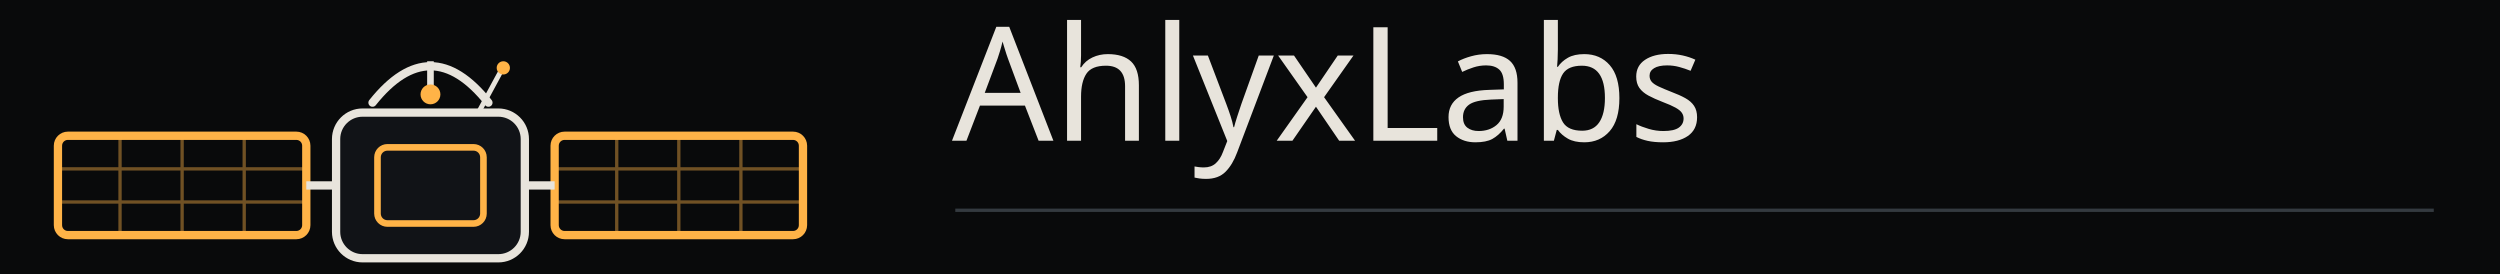
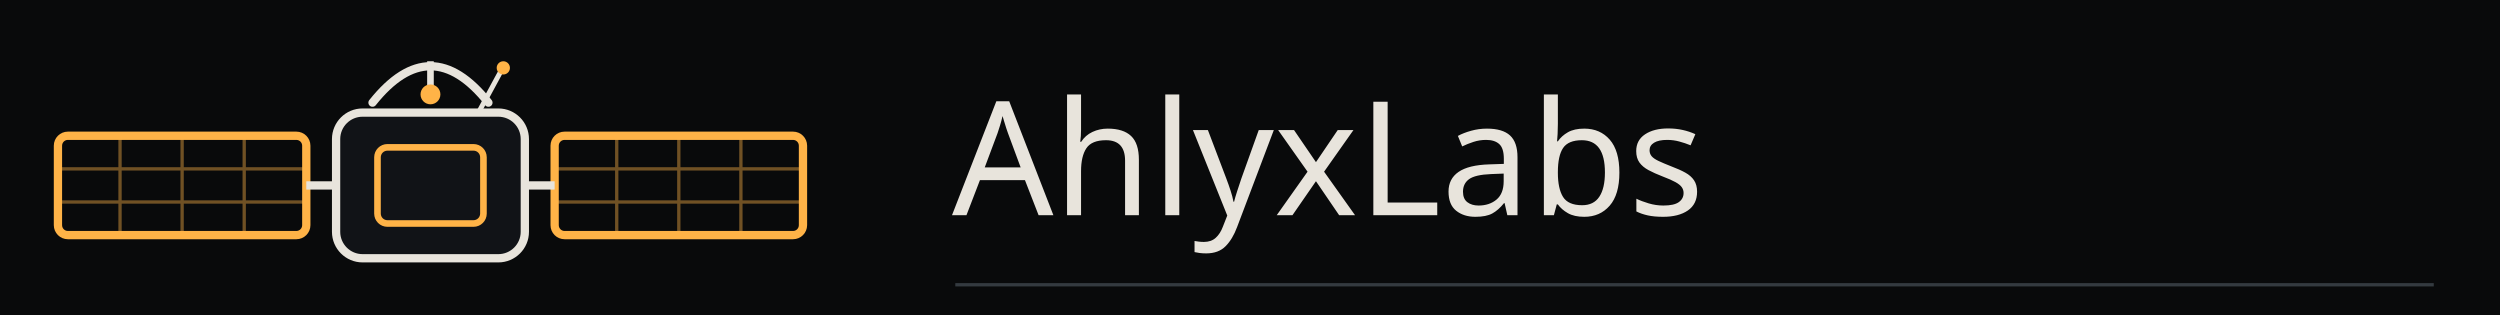
- <svg xmlns="http://www.w3.org/2000/svg" viewBox="35 80 1510 165" role="img" aria-labelledby="title desc">
+ <svg xmlns="http://www.w3.org/2000/svg" viewBox="35 80 1510 190" role="img" aria-labelledby="title desc">
  <style>
    .brand{font-family:"Audiowide","Orbitron","Eurostile","Arial Black",sans-serif;font-weight:400}
    .meta{font-family:"IBM Plex Mono","JetBrains Mono","Cascadia Mono",Consolas,monospace}
  </style>
  <rect width="1600" height="420" fill="#090A0B" />
  <g transform="translate(70,60)">
    <g stroke="#FFB347" fill="none" stroke-linejoin="round">
      <rect x="0" y="102" width="150" height="60" rx="6" stroke-width="5" />
      <rect x="300" y="102" width="150" height="60" rx="6" stroke-width="5" />
      <g stroke-width="2" opacity=".42">
        <line x1="37.5" y1="102" x2="37.5" y2="162" />
        <line x1="75" y1="102" x2="75" y2="162" />
        <line x1="112.5" y1="102" x2="112.5" y2="162" />
        <line x1="337.5" y1="102" x2="337.5" y2="162" />
        <line x1="375" y1="102" x2="375" y2="162" />
        <line x1="412.5" y1="102" x2="412.5" y2="162" />
        <line x1="0" y1="122" x2="150" y2="122" />
        <line x1="0" y1="142" x2="150" y2="142" />
        <line x1="300" y1="122" x2="450" y2="122" />
        <line x1="300" y1="142" x2="450" y2="142" />
      </g>
    </g>
    <line x1="150" y1="132" x2="168" y2="132" stroke="#E8E4DC" stroke-width="5" />
    <line x1="282" y1="132" x2="300" y2="132" stroke="#E8E4DC" stroke-width="5" />
    <rect x="168" y="88" width="114" height="88" rx="16" fill="#111317" stroke="#E8E4DC" stroke-width="5" />
    <rect x="193" y="109" width="64" height="46" rx="6" fill="none" stroke="#FFB347" stroke-width="4" />
    <path d="M 190 82 Q 225 38 260 82" fill="none" stroke="#E8E4DC" stroke-width="5" stroke-linecap="round" />
    <line x1="225" y1="82" x2="225" y2="57" stroke="#E8E4DC" stroke-width="4" />
    <circle cx="225" cy="77" r="6" fill="#FFB347" />
    <line x1="254" y1="88" x2="267" y2="64" stroke="#E8E4DC" stroke-width="3" stroke-linecap="round" />
    <circle cx="269" cy="61" r="4" fill="#FFB347" />
  </g>
-   <text x="610" y="165" class="brand" font-size="96" fill="#E8E4DC">AhlyxLabs</text>
-   <line x1="612" y1="207" x2="1505" y2="207" stroke="#343A40" stroke-width="2" />
-   <text x="615" y="266" class="meta" font-size="23" letter-spacing="2.4" textLength="790" lengthAdjust="spacingAndGlyphs" fill="#FFB347">SECURITY ENGINEERING · AGENT SECURITY · DEVELOPER TOOLING</text>
-   <text x="615" y="315" class="meta" font-size="20" letter-spacing="2" textLength="690" lengthAdjust="spacingAndGlyphs" fill="#A6ACB3">OPEN-SOURCE TOOLS · INDEPENDENT RESEARCH · FIXED-SCOPE PROJECTS</text>
+   <text x="610" y="210" class="brand" font-size="96" fill="#E8E4DC">AhlyxLabs</text>
+   <line x1="612" y1="252" x2="1505" y2="252" stroke="#343A40" stroke-width="2" />
</svg>
